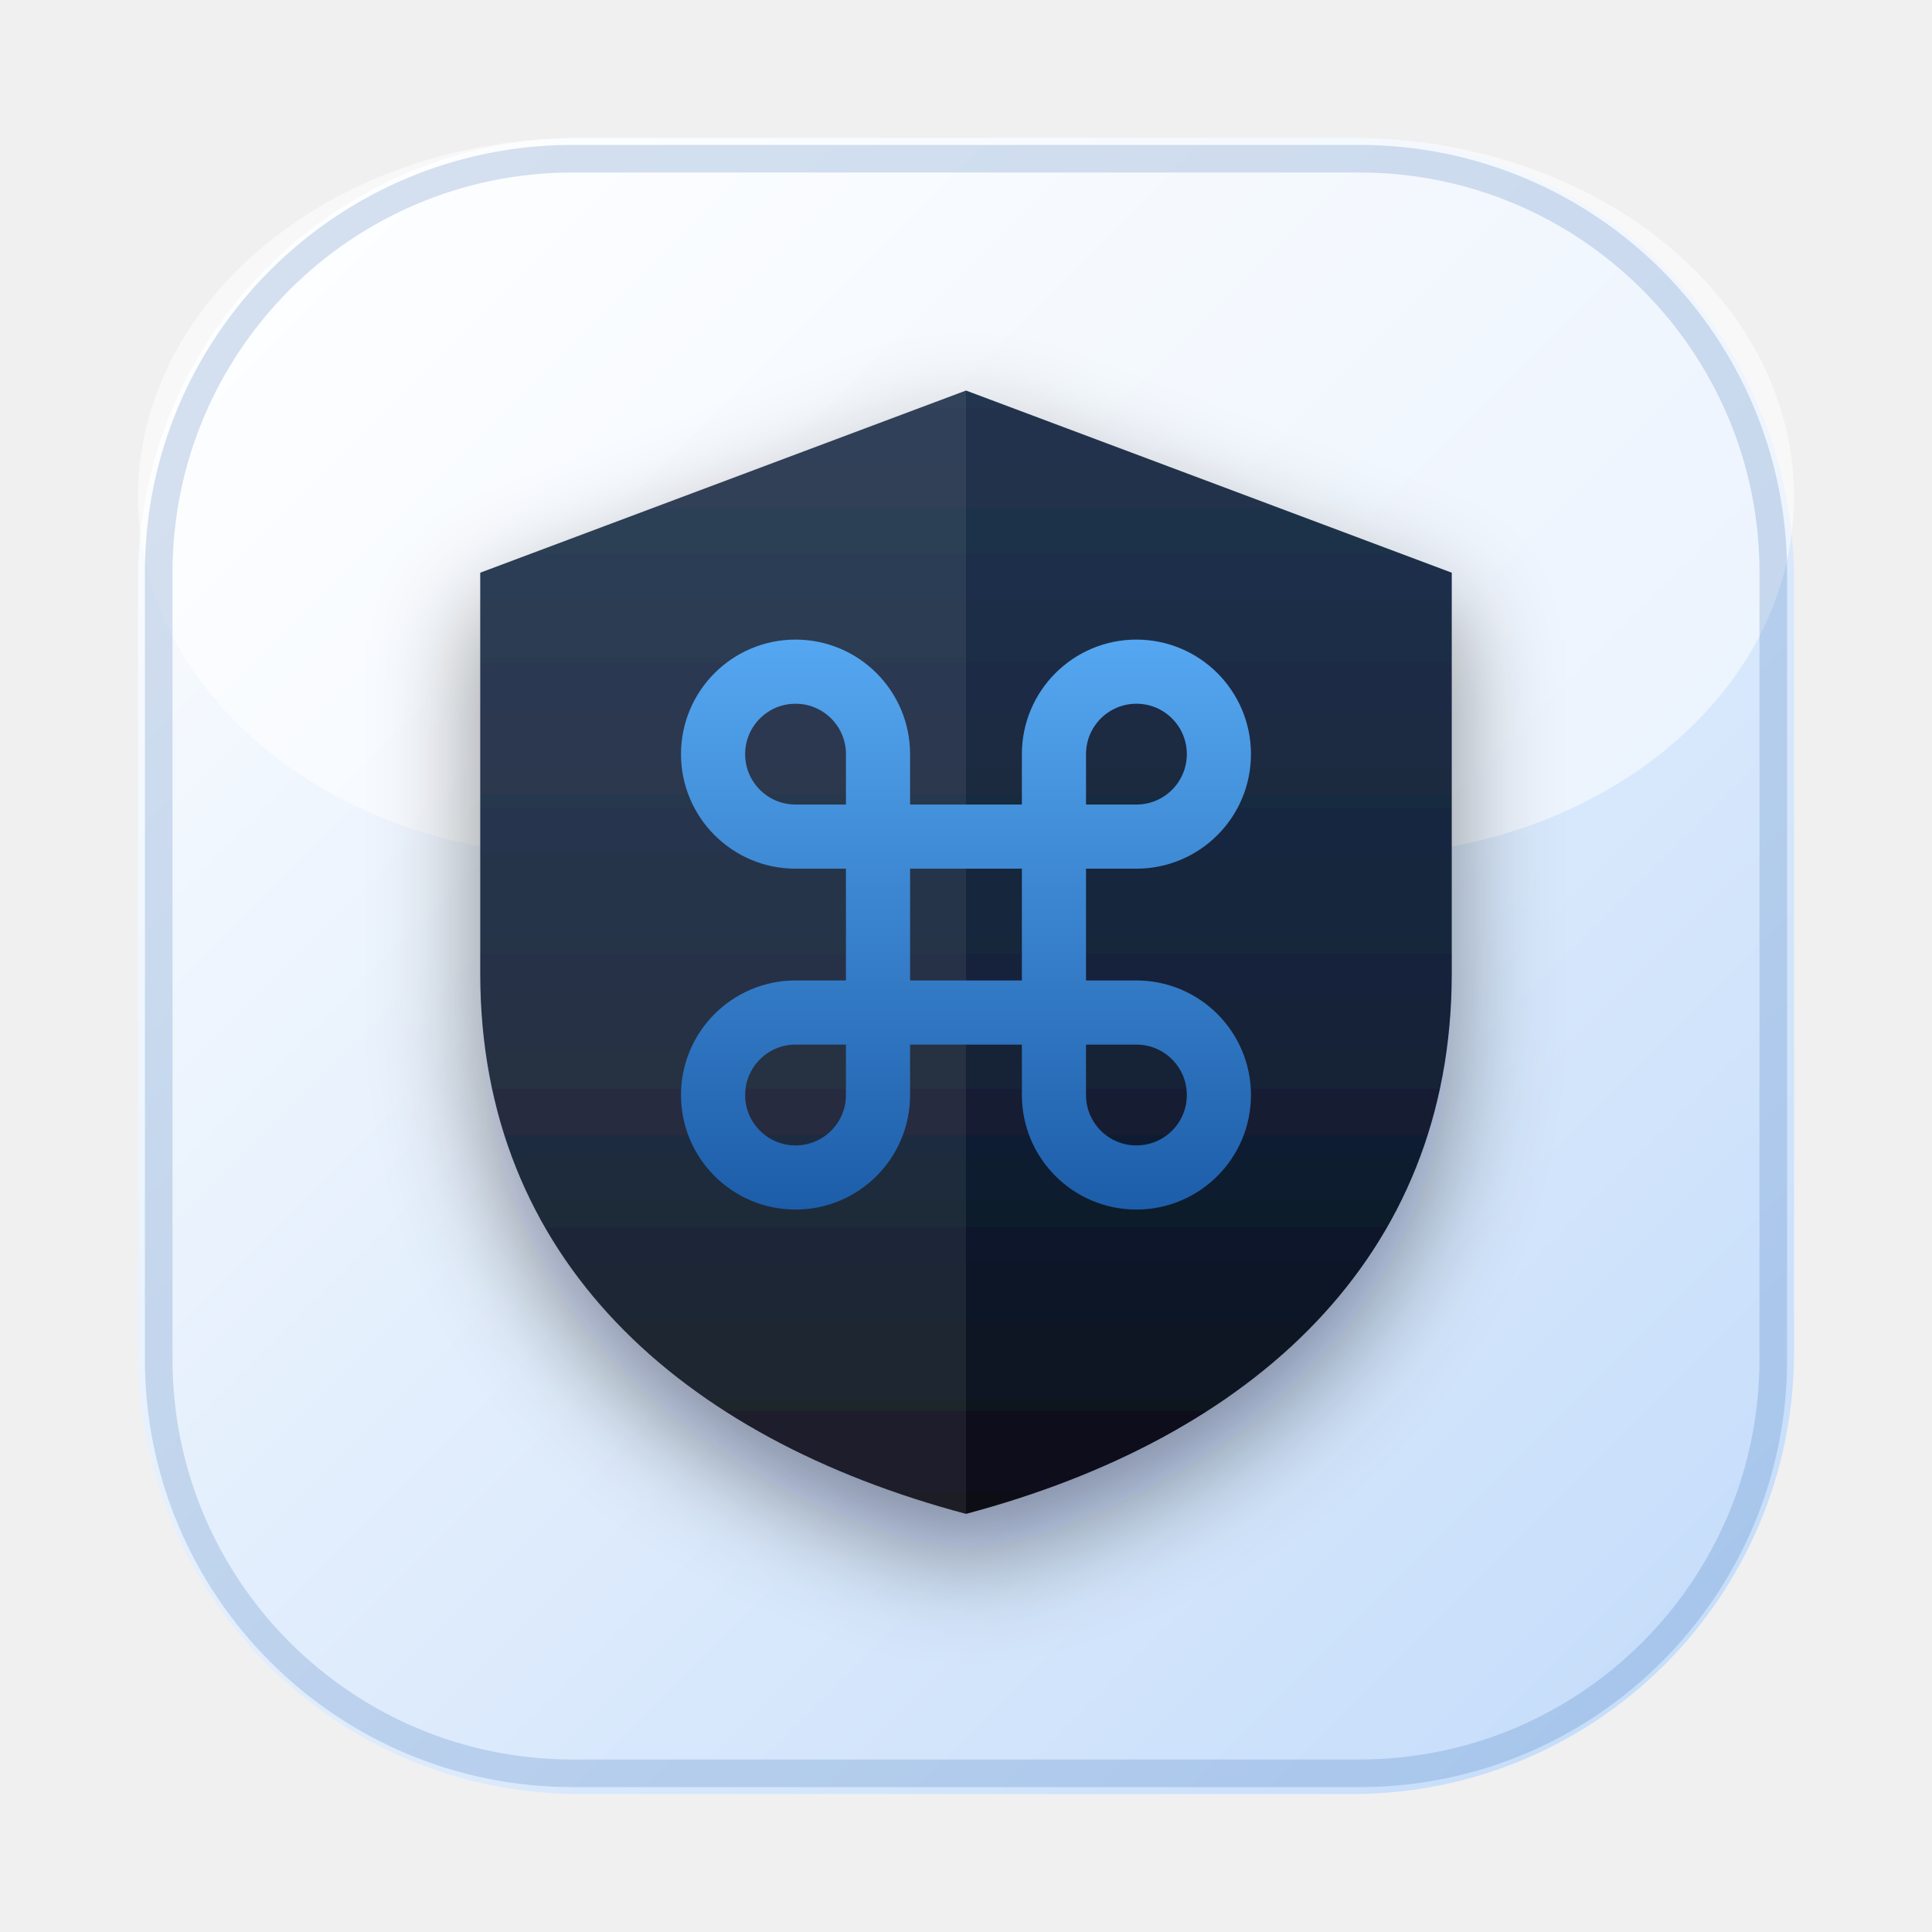
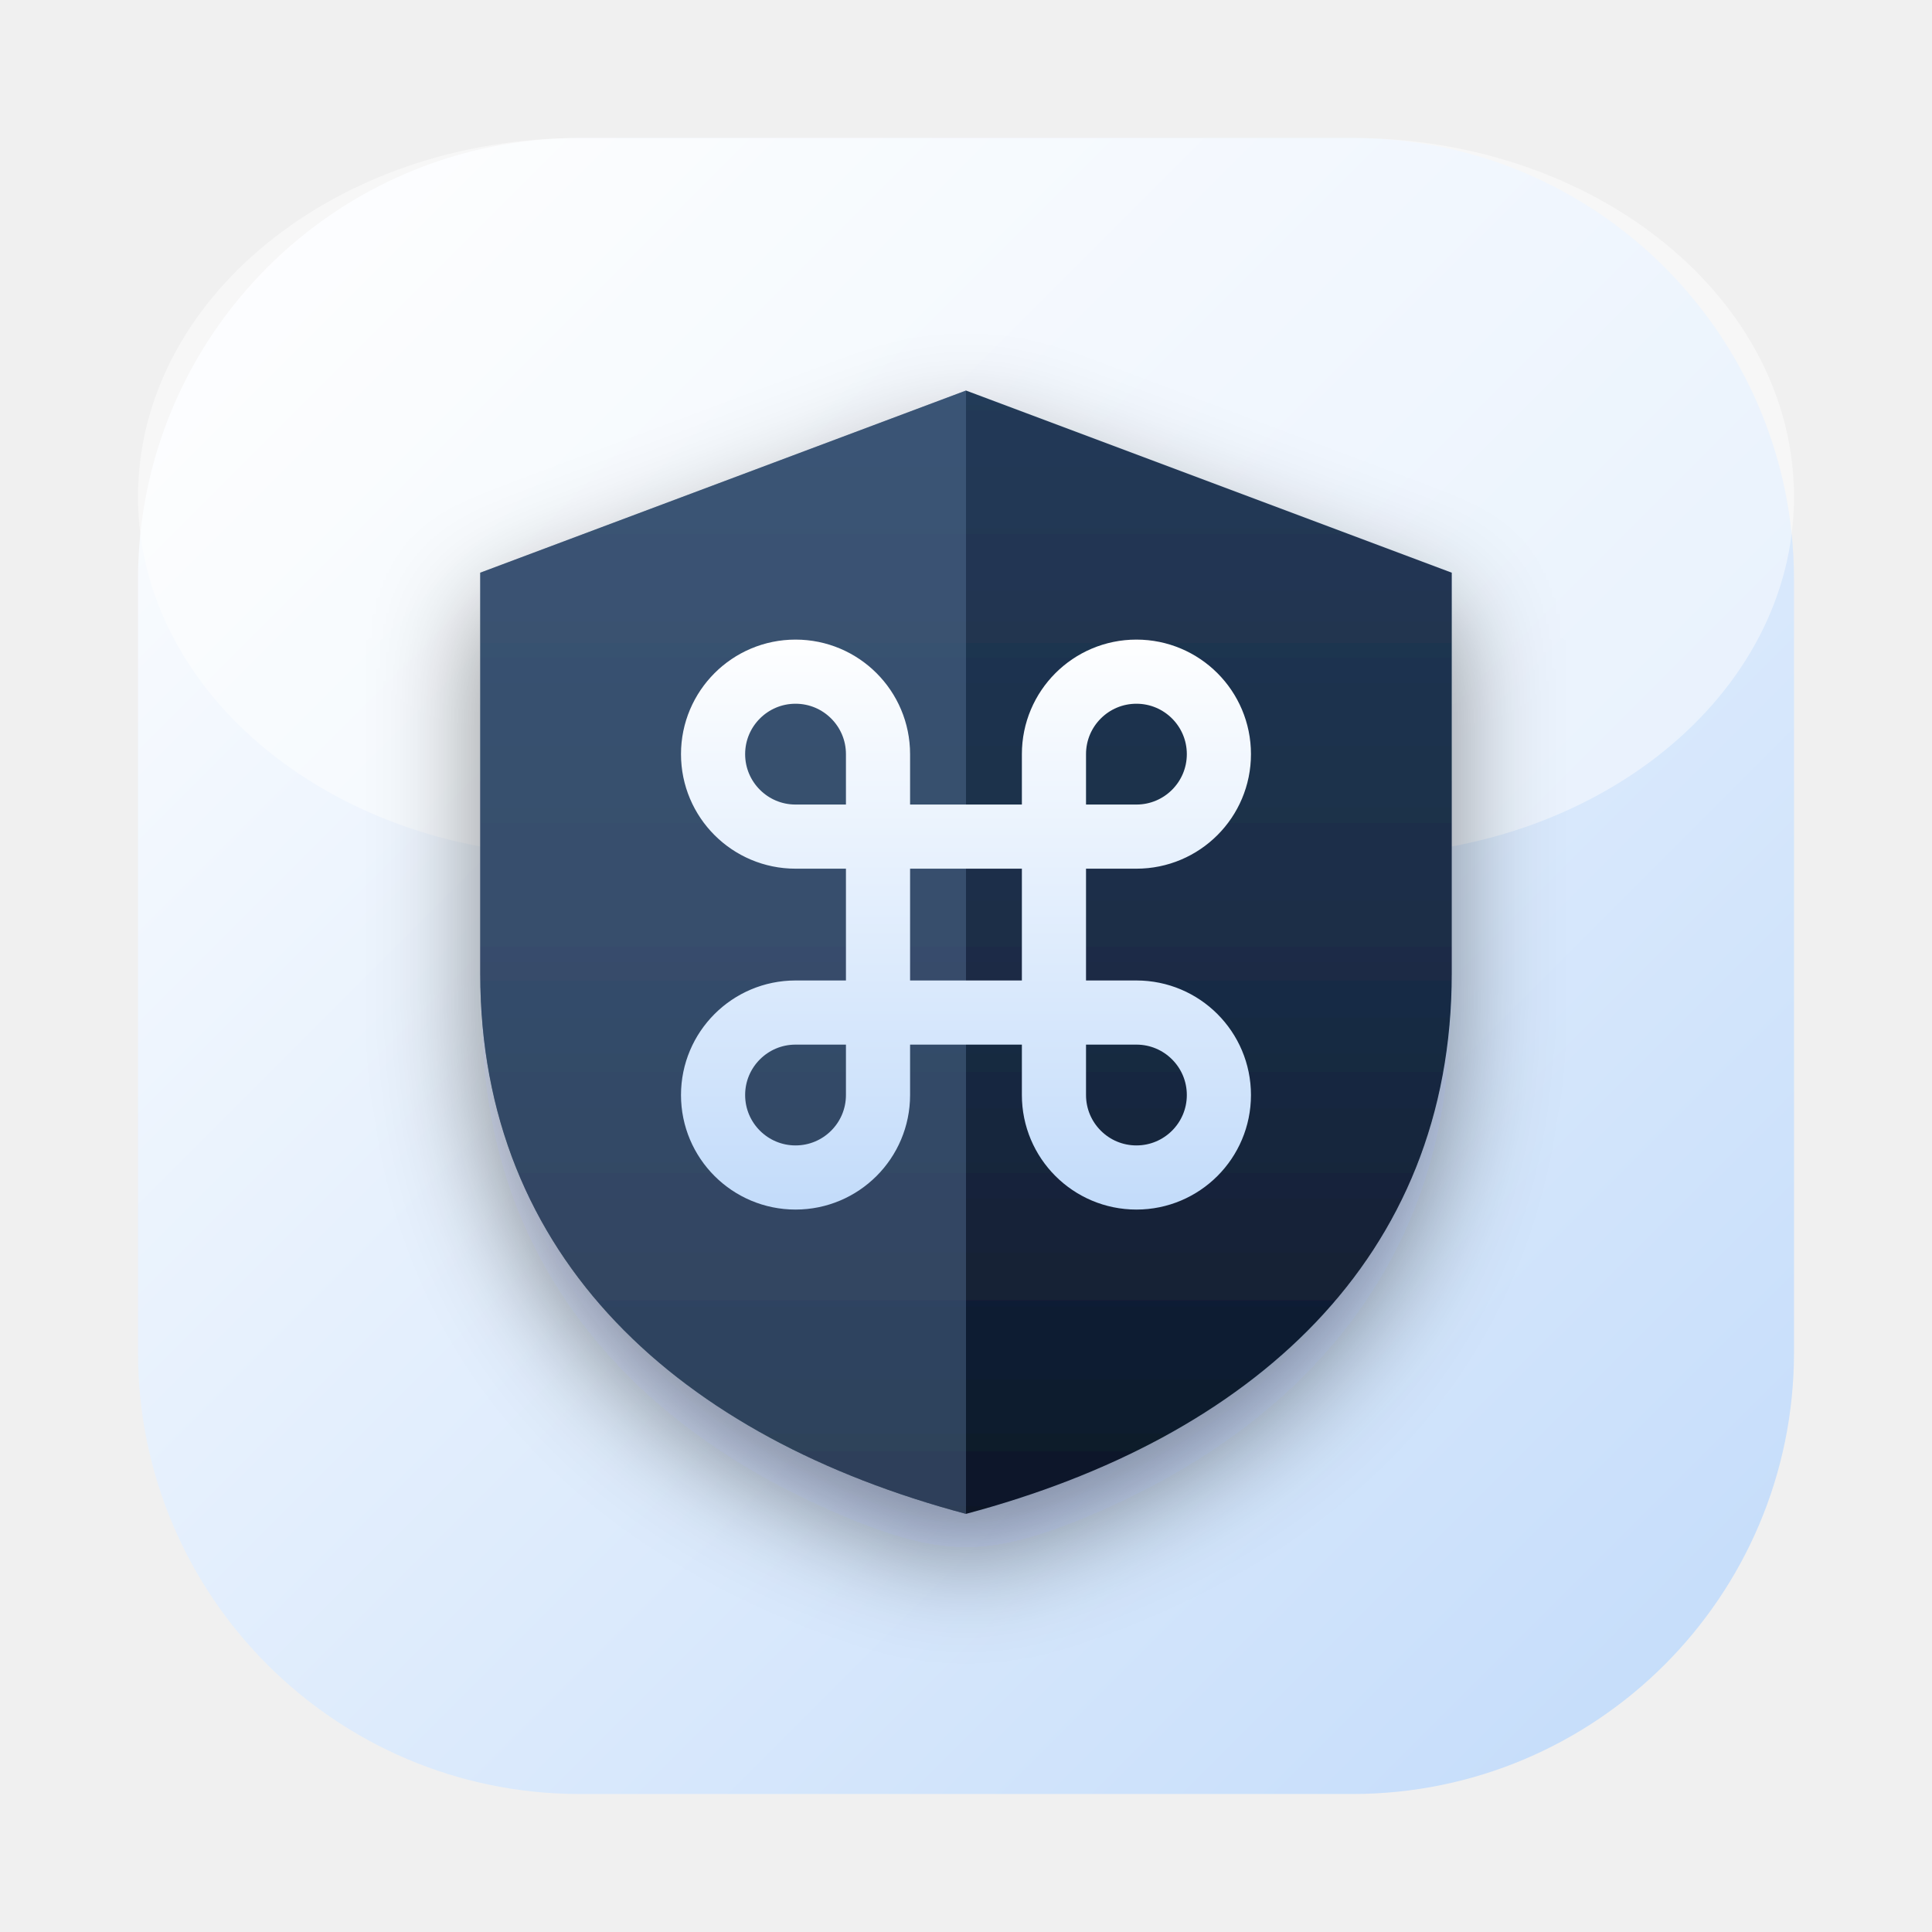
<svg xmlns="http://www.w3.org/2000/svg" viewBox="-3 -3 70 70" role="img" aria-label="mac: Broad loops">
  <defs>
    <linearGradient id="tile" x1="0" y1="0" x2="1" y2="1">
      <stop offset="0" stop-color="#ffffff" />
      <stop offset="1" stop-color="#c2dbfa" />
    </linearGradient>
    <linearGradient id="white" x1="0" y1="0" x2="0" y2="1">
-       <stop offset="0" stop-color="#22344f" />
-       <stop offset=".55" stop-color="#152339" />
-       <stop offset="1" stop-color="#070d18" />
+       <stop offset="0" stop-color="#243a58" />
+       <stop offset=".55" stop-color="#192b44" />
+       <stop offset="1" stop-color="#0c1728" />
    </linearGradient>
    <linearGradient id="blue" x1="0" y1="0" x2="0" y2="1">
-       <stop offset="0" stop-color="#56a8f2" />
-       <stop offset="1" stop-color="#1c5ca8" />
+       <stop offset="0" stop-color="#ffffff" />
+       <stop offset="1" stop-color="#c2dbfa" />
    </linearGradient>
    <filter id="shadow" x="-45%" y="-45%" width="190%" height="190%">
      <feDropShadow dx="0" dy="1.5" stdDeviation="1.7" flood-color="#03101f" flood-opacity=".42" />
    </filter>
    <linearGradient id="symbol-blue" gradientUnits="userSpaceOnUse" x1="0" y1="0" x2="0" y2="32">
-       <stop offset="0" stop-color="#56a8f2" />
-       <stop offset="1" stop-color="#1c5ca8" />
+       <stop offset="0" stop-color="#ffffff" />
+       <stop offset="1" stop-color="#c2dbfa" />
    </linearGradient>
  </defs>
  <rect x="2" y="2" width="60" height="60" rx="16" fill="url(#tile)" />
-   <rect x="2" y="2" width="60" height="26" rx="16" fill="#fff" opacity=".52" />
-   <rect x="2.75" y="2.75" width="58.5" height="58.5" rx="15" fill="none" stroke="#1c5ca8" stroke-opacity=".18" />
+   <rect x="2" y="2" width="60" height="26" rx="16" fill="#fff" opacity=".45" />
+   <rect x="2.75" y="2.75" width="58.5" height="58.5" rx="15" fill="none" stroke="#fff" stroke-opacity="0" />
  <g id="vault-shield" transform="translate(32 31.5) scale(1.1) translate(-32 -31.5)">
    <g filter="url(#shadow)">
      <path d="M32 13 16 19v13.2c0 9.4 6.6 15.3 16 17.8 9.4-2.5 16-8.4 16-17.8V19L32 13Z" fill="url(#white)" />
    </g>
-     <path d="M32 13 16 19v13.2c0 9.4 6.6 15.3 16 17.8V13Z" fill="#fff" opacity=".07" />
+     <path d="M32 13 16 19v13.2c0 9.4 6.6 15.3 16 17.8V13Z" fill="#607ea3" opacity=".40" />
  </g>
  <g id="symbol-scale" transform="translate(32 30.5) scale(0.85) translate(-32 -30.5)">
    <g id="platform-symbol" transform="translate(19.5 18) scale(0.7812)">
      <g fill="none" stroke="url(#symbol-blue)" stroke-width="3.5" stroke-linecap="round" stroke-linejoin="round">
        <rect x="11.2" y="11.2" width="9.6" height="9.6" rx="1.2" />
        <path d="M11.2 11.2 H6.7 A4.5 4.5 0 1 1 11.2 6.7 V11.2 M20.8 11.2 H25.3 A4.5 4.5 0 1 0 20.8 6.7 V11.2 M11.2 20.8 H6.7 A4.5 4.5 0 1 0 11.2 25.3 V20.8 M20.8 20.8 H25.3 A4.5 4.5 0 1 1 20.8 25.3 V20.8" />
      </g>
    </g>
  </g>
</svg>
